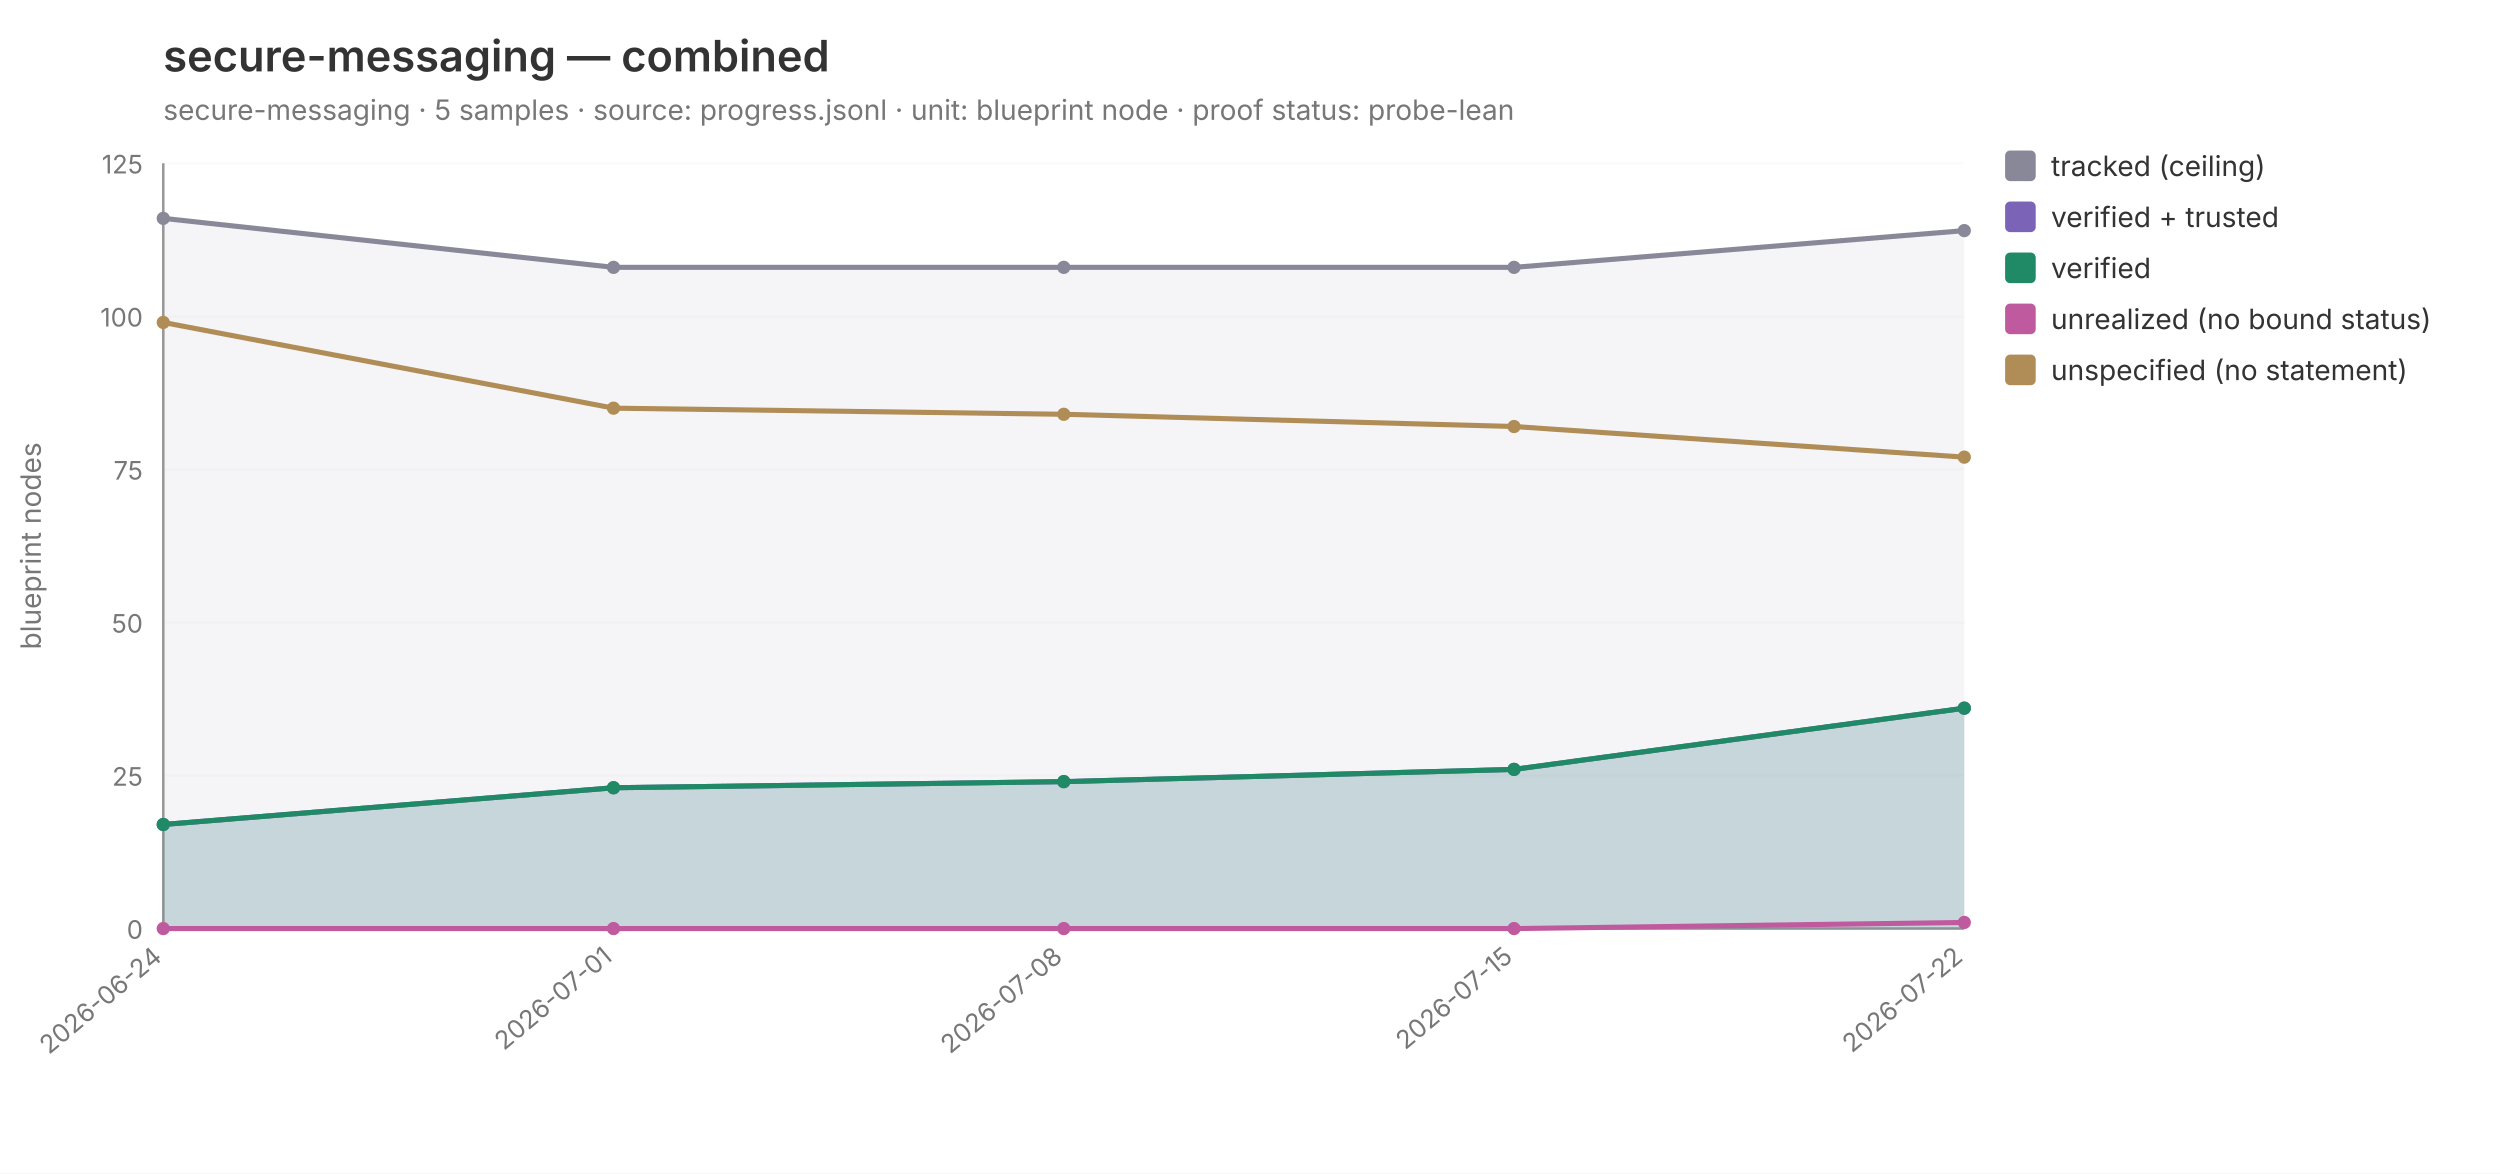
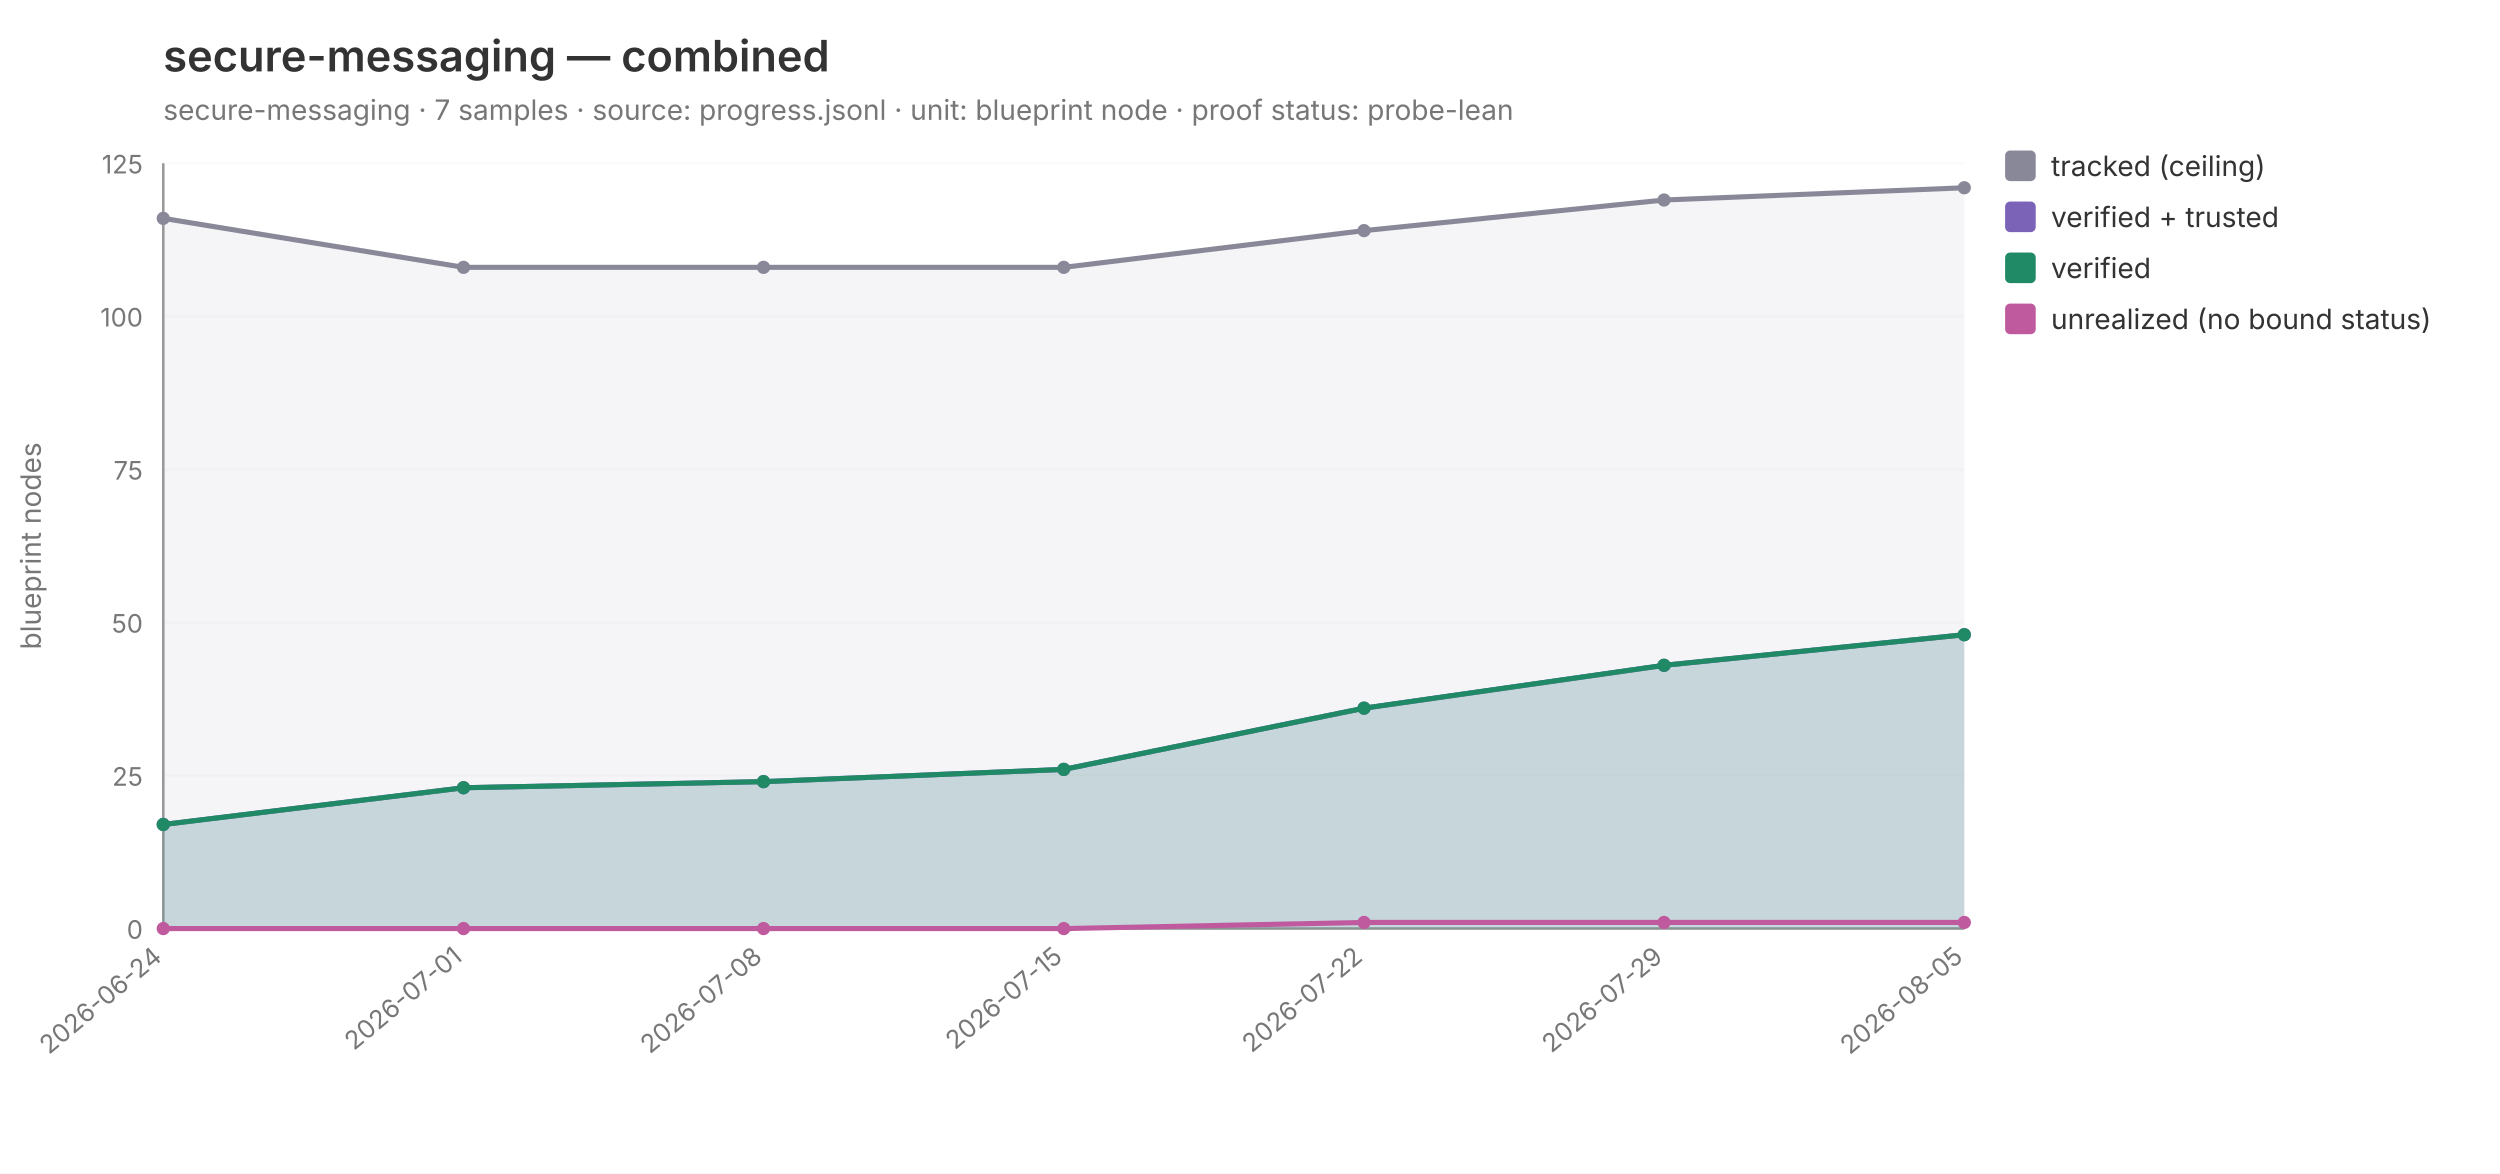
<svg xmlns="http://www.w3.org/2000/svg" width="980" height="460" viewBox="0 0 980 460" font-family="system-ui, -apple-system, Segoe UI, sans-serif">
  <rect width="980" height="460" fill="#FFFFFF" />
  <text x="64" y="28" font-size="17" font-weight="600" fill="#333333">secure-messaging — combined</text>
-   <text x="64" y="47" font-size="11" fill="#777777">secure-messaging · 5 samples · source: progress.jsonl · unit: blueprint node · proof status: probe-lean</text>
+   <text x="64" y="47" font-size="11" fill="#777777">secure-messaging · 7 samples · source: progress.jsonl · unit: blueprint node · proof status: probe-lean</text>
  <line x1="64" y1="364.0" x2="770" y2="364.0" stroke="#E4E4E422" />
  <text x="56" y="368.0" font-size="10" text-anchor="end" fill="#777777">0</text>
  <line x1="64" y1="304.0" x2="770" y2="304.0" stroke="#E4E4E422" />
  <text x="56" y="308.0" font-size="10" text-anchor="end" fill="#777777">25</text>
  <line x1="64" y1="244.0" x2="770" y2="244.0" stroke="#E4E4E422" />
  <text x="56" y="248.0" font-size="10" text-anchor="end" fill="#777777">50</text>
  <line x1="64" y1="184.0" x2="770" y2="184.0" stroke="#E4E4E422" />
  <text x="56" y="188.0" font-size="10" text-anchor="end" fill="#777777">75</text>
  <line x1="64" y1="124.0" x2="770" y2="124.0" stroke="#E4E4E422" />
  <text x="56" y="128.0" font-size="10" text-anchor="end" fill="#777777">100</text>
  <line x1="64" y1="64.0" x2="770" y2="64.0" stroke="#E4E4E422" />
  <text x="56" y="68.0" font-size="10" text-anchor="end" fill="#777777">125</text>
  <line x1="64" y1="64" x2="64" y2="364" stroke="#999999" />
  <line x1="64" y1="364" x2="770" y2="364" stroke="#999999" />
  <text x="16" y="214.0" font-size="11" fill="#777777" text-anchor="middle" transform="rotate(-90 16 214.0)">blueprint nodes</text>
  <text x="64.0" y="376.0" font-size="10" fill="#777777" text-anchor="end" transform="rotate(-40 64.0 376.0)">2026-06-24</text>
-   <text x="240.5" y="376.0" font-size="10" fill="#777777" text-anchor="end" transform="rotate(-40 240.5 376.0)">2026-07-01</text>
-   <text x="417.0" y="376.0" font-size="10" fill="#777777" text-anchor="end" transform="rotate(-40 417.0 376.0)">2026-07-08</text>
-   <text x="593.5" y="376.0" font-size="10" fill="#777777" text-anchor="end" transform="rotate(-40 593.5 376.0)">2026-07-15</text>
-   <text x="770.0" y="376.0" font-size="10" fill="#777777" text-anchor="end" transform="rotate(-40 770.0 376.0)">2026-07-22</text>
-   <polygon points="64.0,85.6 240.5,104.8 417.0,104.8 593.5,104.8 770.0,90.4 770.0,364.0 64.0,364.0" fill="#888899" fill-opacity="0.08" stroke="none" />
-   <polygon points="64.0,323.2 240.5,308.8 417.0,306.4 593.5,301.6 770.0,277.6 770.0,364.0 64.0,364.0" fill="#7B64B8" fill-opacity="0.12" stroke="none" />
-   <polygon points="64.0,323.2 240.5,308.8 417.0,306.4 593.5,301.6 770.0,277.6 770.0,364.0 64.0,364.0" fill="#1F8A65" fill-opacity="0.16" stroke="none" />
-   <polyline points="64.0,85.6 240.5,104.8 417.0,104.8 593.5,104.8 770.0,90.4" fill="none" stroke="#888899" stroke-width="2.0" stroke-linejoin="round" />
+   <text x="181.7" y="376.0" font-size="10" fill="#777777" text-anchor="end" transform="rotate(-40 181.7 376.0)">2026-07-01</text>
+   <text x="299.3" y="376.0" font-size="10" fill="#777777" text-anchor="end" transform="rotate(-40 299.3 376.0)">2026-07-08</text>
+   <text x="417.0" y="376.0" font-size="10" fill="#777777" text-anchor="end" transform="rotate(-40 417.0 376.0)">2026-07-15</text>
+   <text x="534.7" y="376.0" font-size="10" fill="#777777" text-anchor="end" transform="rotate(-40 534.7 376.0)">2026-07-22</text>
+   <text x="652.3" y="376.0" font-size="10" fill="#777777" text-anchor="end" transform="rotate(-40 652.3 376.0)">2026-07-29</text>
+   <text x="770.0" y="376.0" font-size="10" fill="#777777" text-anchor="end" transform="rotate(-40 770.0 376.0)">2026-08-05</text>
+   <polygon points="64.0,85.6 181.7,104.8 299.3,104.8 417.0,104.8 534.7,90.4 652.3,78.4 770.0,73.6 770.0,364.0 64.0,364.0" fill="#888899" fill-opacity="0.08" stroke="none" />
+   <polygon points="64.0,323.2 181.7,308.8 299.3,306.4 417.0,301.6 534.7,277.6 652.3,260.8 770.0,248.8 770.0,364.0 64.0,364.0" fill="#7B64B8" fill-opacity="0.12" stroke="none" />
+   <polygon points="64.0,323.2 181.7,308.8 299.3,306.4 417.0,301.6 534.7,277.6 652.3,260.8 770.0,248.8 770.0,364.0 64.0,364.0" fill="#1F8A65" fill-opacity="0.16" stroke="none" />
+   <polyline points="64.0,85.6 181.7,104.8 299.3,104.8 417.0,104.8 534.7,90.4 652.3,78.4 770.0,73.6" fill="none" stroke="#888899" stroke-width="2.0" stroke-linejoin="round" />
  <circle cx="64.0" cy="85.6" r="2.6" fill="#888899" />
-   <circle cx="240.5" cy="104.8" r="2.6" fill="#888899" />
+   <circle cx="181.7" cy="104.8" r="2.6" fill="#888899" />
+   <circle cx="299.3" cy="104.8" r="2.6" fill="#888899" />
  <circle cx="417.0" cy="104.8" r="2.6" fill="#888899" />
-   <circle cx="593.5" cy="104.8" r="2.6" fill="#888899" />
-   <circle cx="770.0" cy="90.4" r="2.6" fill="#888899" />
-   <polyline points="64.0,323.2 240.5,308.8 417.0,306.4 593.5,301.6 770.0,277.6" fill="none" stroke="#7B64B8" stroke-width="2.0" stroke-linejoin="round" />
+   <circle cx="534.7" cy="90.4" r="2.6" fill="#888899" />
+   <circle cx="652.3" cy="78.4" r="2.6" fill="#888899" />
+   <circle cx="770.0" cy="73.6" r="2.6" fill="#888899" />
+   <polyline points="64.0,323.2 181.7,308.8 299.3,306.4 417.0,301.6 534.7,277.6 652.3,260.8 770.0,248.8" fill="none" stroke="#7B64B8" stroke-width="2.0" stroke-linejoin="round" />
  <circle cx="64.0" cy="323.2" r="2.6" fill="#7B64B8" />
-   <circle cx="240.5" cy="308.8" r="2.6" fill="#7B64B8" />
-   <circle cx="417.0" cy="306.4" r="2.6" fill="#7B64B8" />
-   <circle cx="593.5" cy="301.6" r="2.6" fill="#7B64B8" />
-   <circle cx="770.0" cy="277.6" r="2.6" fill="#7B64B8" />
-   <polyline points="64.0,323.2 240.5,308.8 417.0,306.4 593.5,301.6 770.0,277.6" fill="none" stroke="#1F8A65" stroke-width="2.0" stroke-linejoin="round" />
+   <circle cx="181.7" cy="308.8" r="2.6" fill="#7B64B8" />
+   <circle cx="299.3" cy="306.4" r="2.6" fill="#7B64B8" />
+   <circle cx="417.0" cy="301.6" r="2.6" fill="#7B64B8" />
+   <circle cx="534.7" cy="277.6" r="2.6" fill="#7B64B8" />
+   <circle cx="652.3" cy="260.8" r="2.6" fill="#7B64B8" />
+   <circle cx="770.0" cy="248.8" r="2.6" fill="#7B64B8" />
+   <polyline points="64.0,323.2 181.7,308.8 299.3,306.4 417.0,301.6 534.7,277.6 652.3,260.8 770.0,248.8" fill="none" stroke="#1F8A65" stroke-width="2.0" stroke-linejoin="round" />
  <circle cx="64.0" cy="323.2" r="2.6" fill="#1F8A65" />
-   <circle cx="240.5" cy="308.8" r="2.6" fill="#1F8A65" />
-   <circle cx="417.0" cy="306.4" r="2.6" fill="#1F8A65" />
-   <circle cx="593.5" cy="301.6" r="2.6" fill="#1F8A65" />
-   <circle cx="770.0" cy="277.6" r="2.6" fill="#1F8A65" />
-   <polyline points="64.0,364.0 240.5,364.0 417.0,364.0 593.5,364.0 770.0,361.6" fill="none" stroke="#C05A9E" stroke-width="2.0" stroke-linejoin="round" />
+   <circle cx="181.7" cy="308.8" r="2.6" fill="#1F8A65" />
+   <circle cx="299.3" cy="306.4" r="2.6" fill="#1F8A65" />
+   <circle cx="417.0" cy="301.6" r="2.6" fill="#1F8A65" />
+   <circle cx="534.7" cy="277.6" r="2.6" fill="#1F8A65" />
+   <circle cx="652.3" cy="260.8" r="2.6" fill="#1F8A65" />
+   <circle cx="770.0" cy="248.8" r="2.6" fill="#1F8A65" />
+   <polyline points="64.0,364.0 181.7,364.0 299.3,364.0 417.0,364.0 534.7,361.6 652.3,361.6 770.0,361.6" fill="none" stroke="#C05A9E" stroke-width="2.0" stroke-linejoin="round" />
  <circle cx="64.0" cy="364.0" r="2.6" fill="#C05A9E" />
-   <circle cx="240.5" cy="364.0" r="2.6" fill="#C05A9E" />
+   <circle cx="181.7" cy="364.0" r="2.6" fill="#C05A9E" />
+   <circle cx="299.3" cy="364.0" r="2.6" fill="#C05A9E" />
  <circle cx="417.0" cy="364.0" r="2.6" fill="#C05A9E" />
-   <circle cx="593.5" cy="364.0" r="2.6" fill="#C05A9E" />
+   <circle cx="534.7" cy="361.6" r="2.6" fill="#C05A9E" />
+   <circle cx="652.3" cy="361.6" r="2.6" fill="#C05A9E" />
  <circle cx="770.0" cy="361.6" r="2.6" fill="#C05A9E" />
-   <polyline points="64.0,126.4 240.5,160.0 417.0,162.4 593.5,167.2 770.0,179.2" fill="none" stroke="#B08D57" stroke-width="2.0" stroke-linejoin="round" />
-   <circle cx="64.0" cy="126.4" r="2.6" fill="#B08D57" />
-   <circle cx="240.5" cy="160.0" r="2.6" fill="#B08D57" />
-   <circle cx="417.0" cy="162.4" r="2.6" fill="#B08D57" />
-   <circle cx="593.5" cy="167.2" r="2.6" fill="#B08D57" />
-   <circle cx="770.0" cy="179.2" r="2.6" fill="#B08D57" />
  <rect x="786" y="59" width="12" height="12" rx="2" fill="#888899" />
  <text x="804" y="69" font-size="11" fill="#333333">tracked (ceiling)</text>
  <rect x="786" y="79" width="12" height="12" rx="2" fill="#7B64B8" />
  <text x="804" y="89" font-size="11" fill="#333333">verified + trusted</text>
  <rect x="786" y="99" width="12" height="12" rx="2" fill="#1F8A65" />
  <text x="804" y="109" font-size="11" fill="#333333">verified</text>
  <rect x="786" y="119" width="12" height="12" rx="2" fill="#C05A9E" />
  <text x="804" y="129" font-size="11" fill="#333333">unrealized (no bound status)</text>
-   <rect x="786" y="139" width="12" height="12" rx="2" fill="#B08D57" />
-   <text x="804" y="149" font-size="11" fill="#333333">unspecified (no statement)</text>
</svg>
